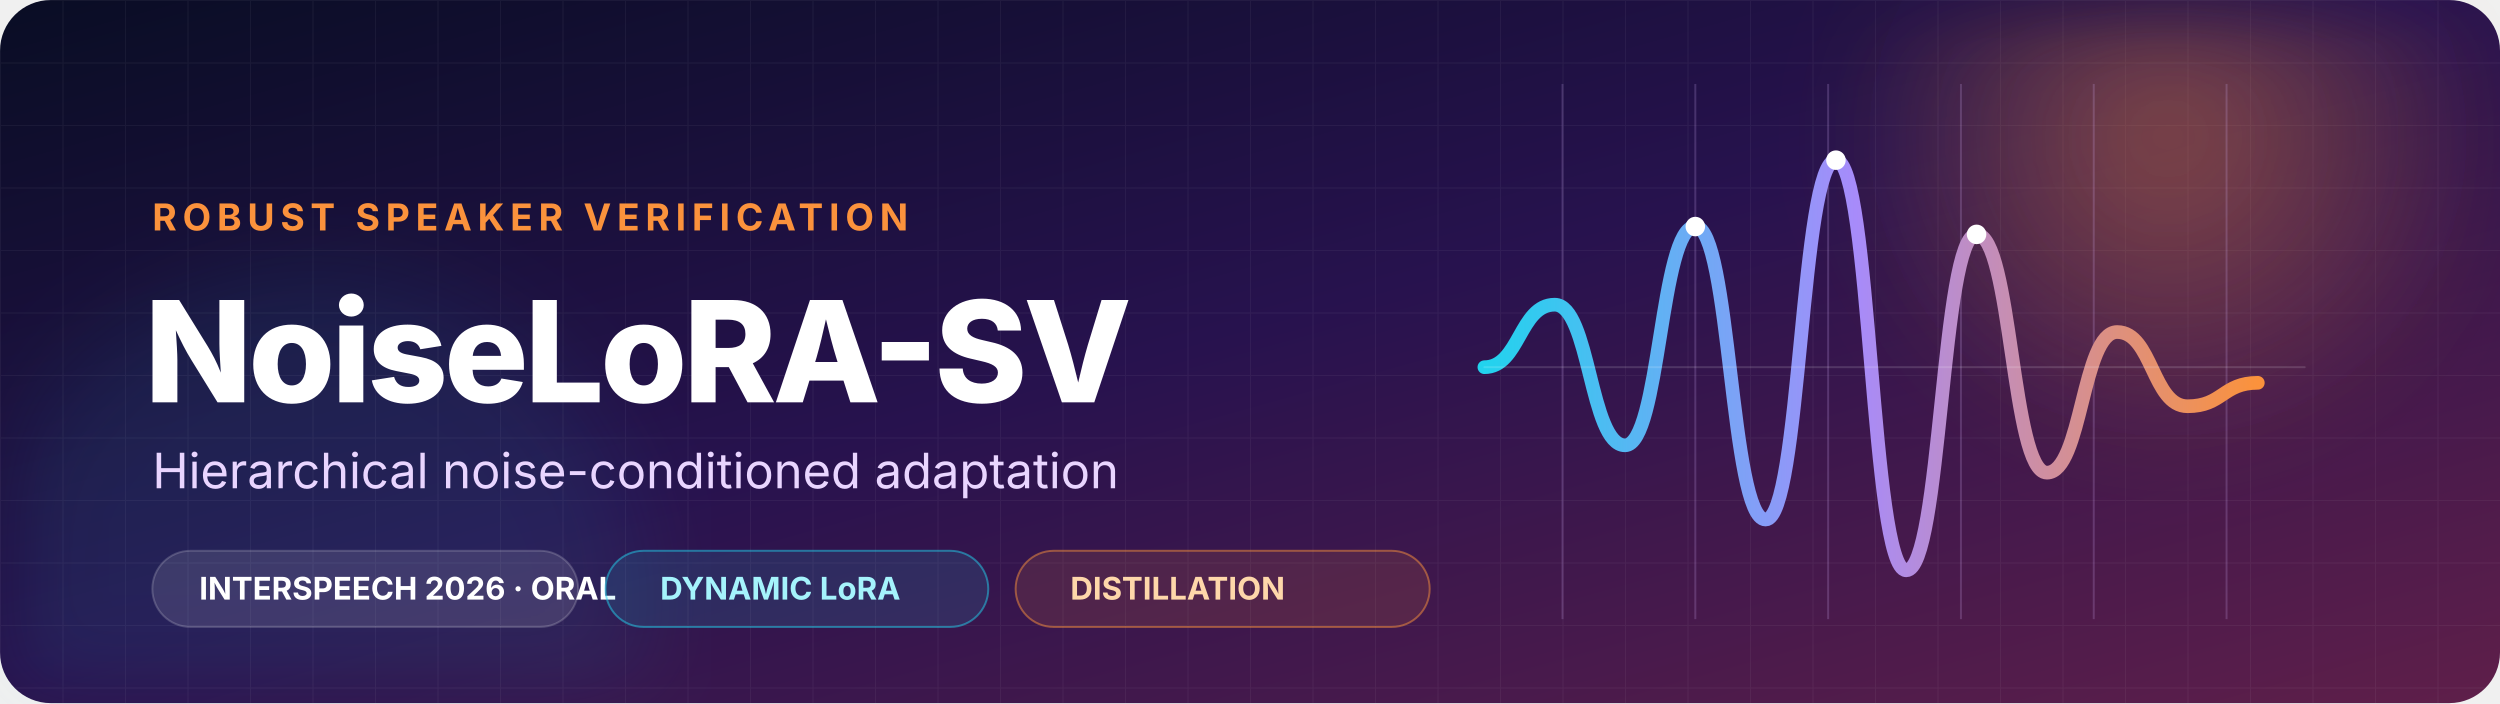
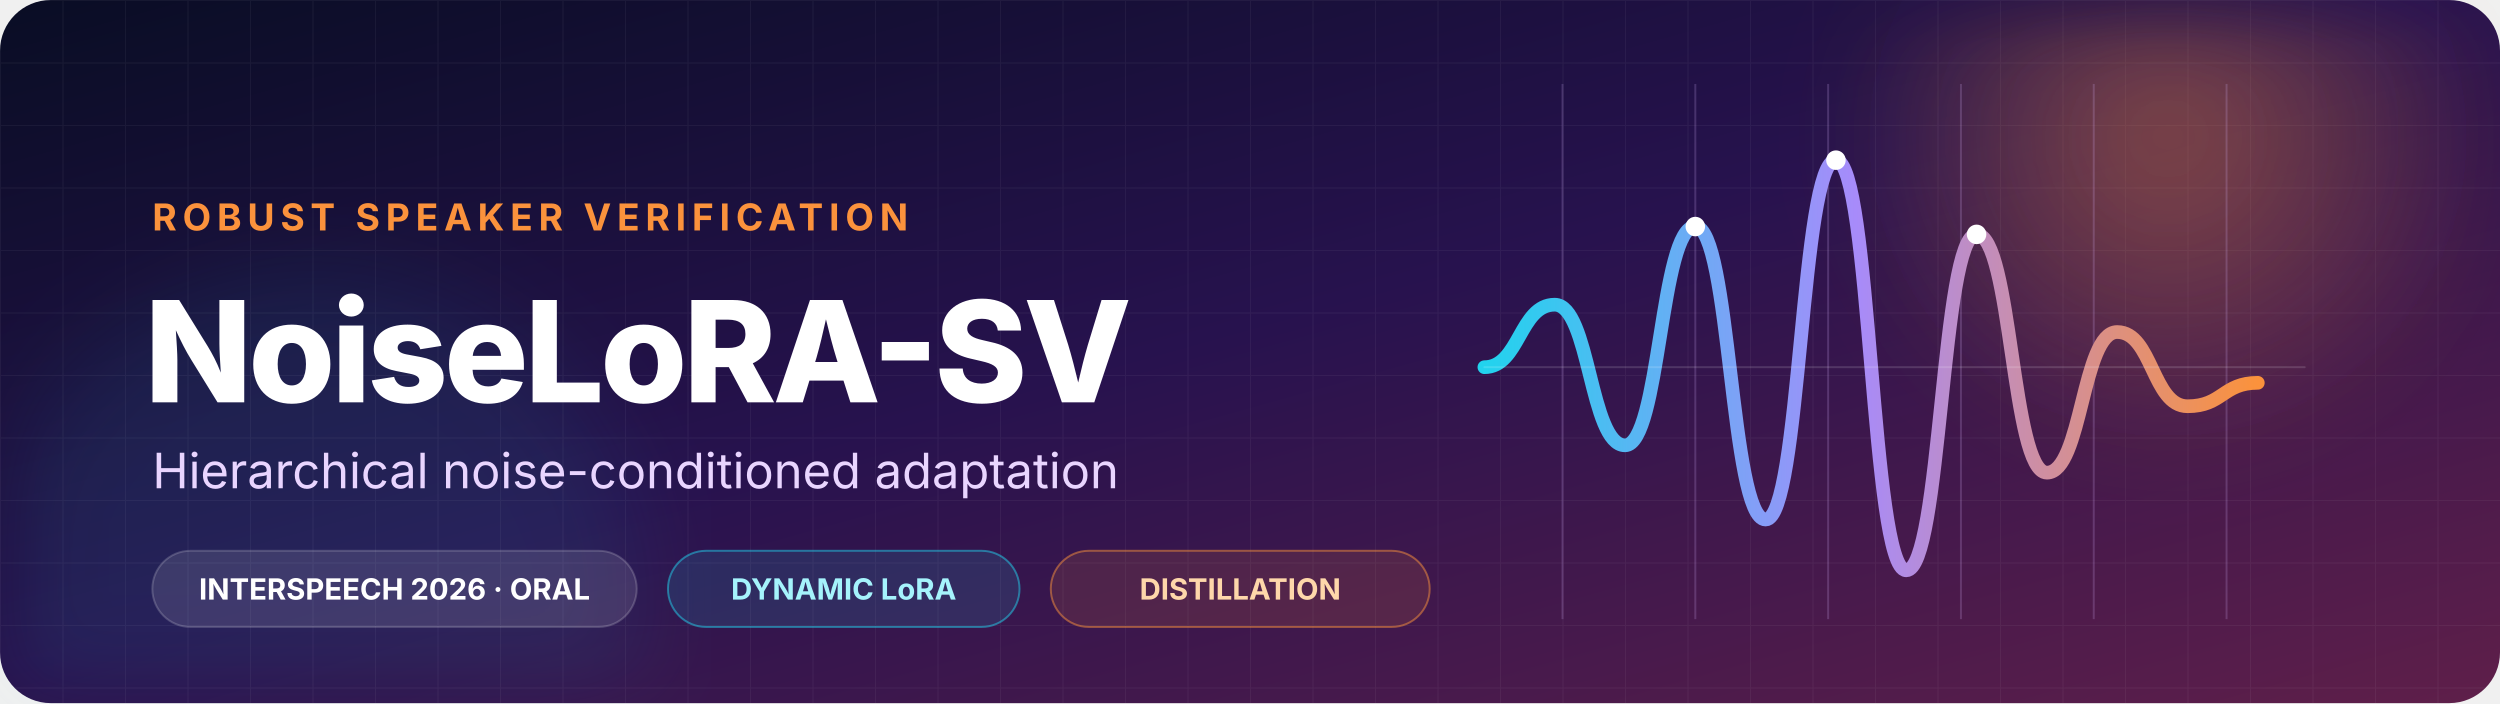
<svg xmlns="http://www.w3.org/2000/svg" width="1280" height="360" viewBox="0 0 1280 360" role="img" aria-labelledby="title desc">
  <defs>
    <linearGradient id="bg" x1="0" y1="0" x2="1" y2="1">
      <stop offset="0" stop-color="#090d24" />
      <stop offset=".48" stop-color="#27124e" />
      <stop offset="1" stop-color="#5f1f4a" />
    </linearGradient>
    <linearGradient id="signal" x1="0" y1="0" x2="1" y2="0">
      <stop offset="0" stop-color="#22d3ee" />
      <stop offset=".48" stop-color="#a78bfa" />
      <stop offset="1" stop-color="#fb923c" />
    </linearGradient>
    <radialGradient id="glow">
      <stop offset="0" stop-color="#fb923c" stop-opacity=".42" />
      <stop offset="1" stop-color="#fb923c" stop-opacity="0" />
    </radialGradient>
    <filter id="blur">
      <feGaussianBlur stdDeviation="24" />
    </filter>
    <pattern id="grid" width="32" height="32" patternUnits="userSpaceOnUse">
      <path d="M32 0H0V32" fill="none" stroke="#ffffff" stroke-opacity=".05" />
    </pattern>
  </defs>
  <rect width="1280" height="360" rx="26" fill="url(#bg)" />
  <rect width="1280" height="360" rx="26" fill="url(#grid)" />
  <circle cx="1110" cy="70" r="170" fill="url(#glow)" filter="url(#blur)" />
  <circle cx="160" cy="310" r="170" fill="#22d3ee" opacity=".08" filter="url(#blur)" />
  <g opacity=".2" stroke="#d8b4fe">
    <path d="M800 43v274M868 43v274M936 43v274M1004 43v274M1072 43v274M1140 43v274" />
  </g>
  <g fill="none" stroke="url(#signal)" stroke-linecap="round">
    <path d="M760 188c18 0 18-32 36-32s18 72 36 72 18-112 36-112 18 150 36 150 18-184 36-184 18 210 36 210 18-172 36-172 18 122 36 122 18-72 36-72 18 38 36 38 18-12 36-12" stroke-width="7" />
    <path d="M760 188h420" stroke="#fff" stroke-opacity=".14" stroke-width="1" />
  </g>
  <g fill="#fff">
    <circle cx="868" cy="116" r="5" />
    <circle cx="940" cy="82" r="5" />
    <circle cx="1012" cy="120" r="5" />
  </g>
  <g font-family="Inter, ui-sans-serif, system-ui, -apple-system, Segoe UI, sans-serif">
    <text x="78" y="118" fill="#fb923c" font-size="19" font-weight="750" letter-spacing="3">ROBUST SPEAKER VERIFICATION</text>
    <text x="74" y="206" fill="#ffffff" font-size="72" font-weight="800" letter-spacing="-2">NoiseLoRA-SV</text>
    <text x="78" y="250" fill="#e9d5ff" font-size="25" font-weight="430">Hierarchical noise-conditioned adaptation</text>
-     <g font-size="16" font-weight="650">
-       <rect x="78" y="282" width="218" height="39" rx="19.5" fill="#ffffff" fill-opacity=".11" stroke="#ffffff" stroke-opacity=".18" />
-       <text x="102" y="307" fill="#fff">INTERSPEECH 2026 · ORAL</text>
-       <rect x="310" y="282" width="196" height="39" rx="19.5" fill="#22d3ee" fill-opacity=".12" stroke="#22d3ee" stroke-opacity=".5" />
-       <text x="338" y="307" fill="#a5f3fc">DYNAMIC LoRA</text>
-       <rect x="520" y="282" width="212" height="39" rx="19.5" fill="#fb923c" fill-opacity=".12" stroke="#fb923c" stroke-opacity=".5" />
-       <text x="548" y="307" fill="#fed7aa">DISTILLATION</text>
+     <g font-size="15" font-weight="650" text-anchor="middle">
+       <rect x="78" y="282" width="248" height="39" rx="19.5" fill="#ffffff" fill-opacity=".11" stroke="#ffffff" stroke-opacity=".18" />
+       <text x="202" y="307" fill="#fff">INTERSPEECH 2026 · ORAL</text>
+       <rect x="342" y="282" width="180" height="39" rx="19.5" fill="#22d3ee" fill-opacity=".12" stroke="#22d3ee" stroke-opacity=".5" />
+       <text x="432" y="307" fill="#a5f3fc">DYNAMIC LoRA</text>
+       <rect x="538" y="282" width="194" height="39" rx="19.5" fill="#fb923c" fill-opacity=".12" stroke="#fb923c" stroke-opacity=".5" />
+       <text x="635" y="307" fill="#fed7aa">DISTILLATION</text>
    </g>
  </g>
</svg>
